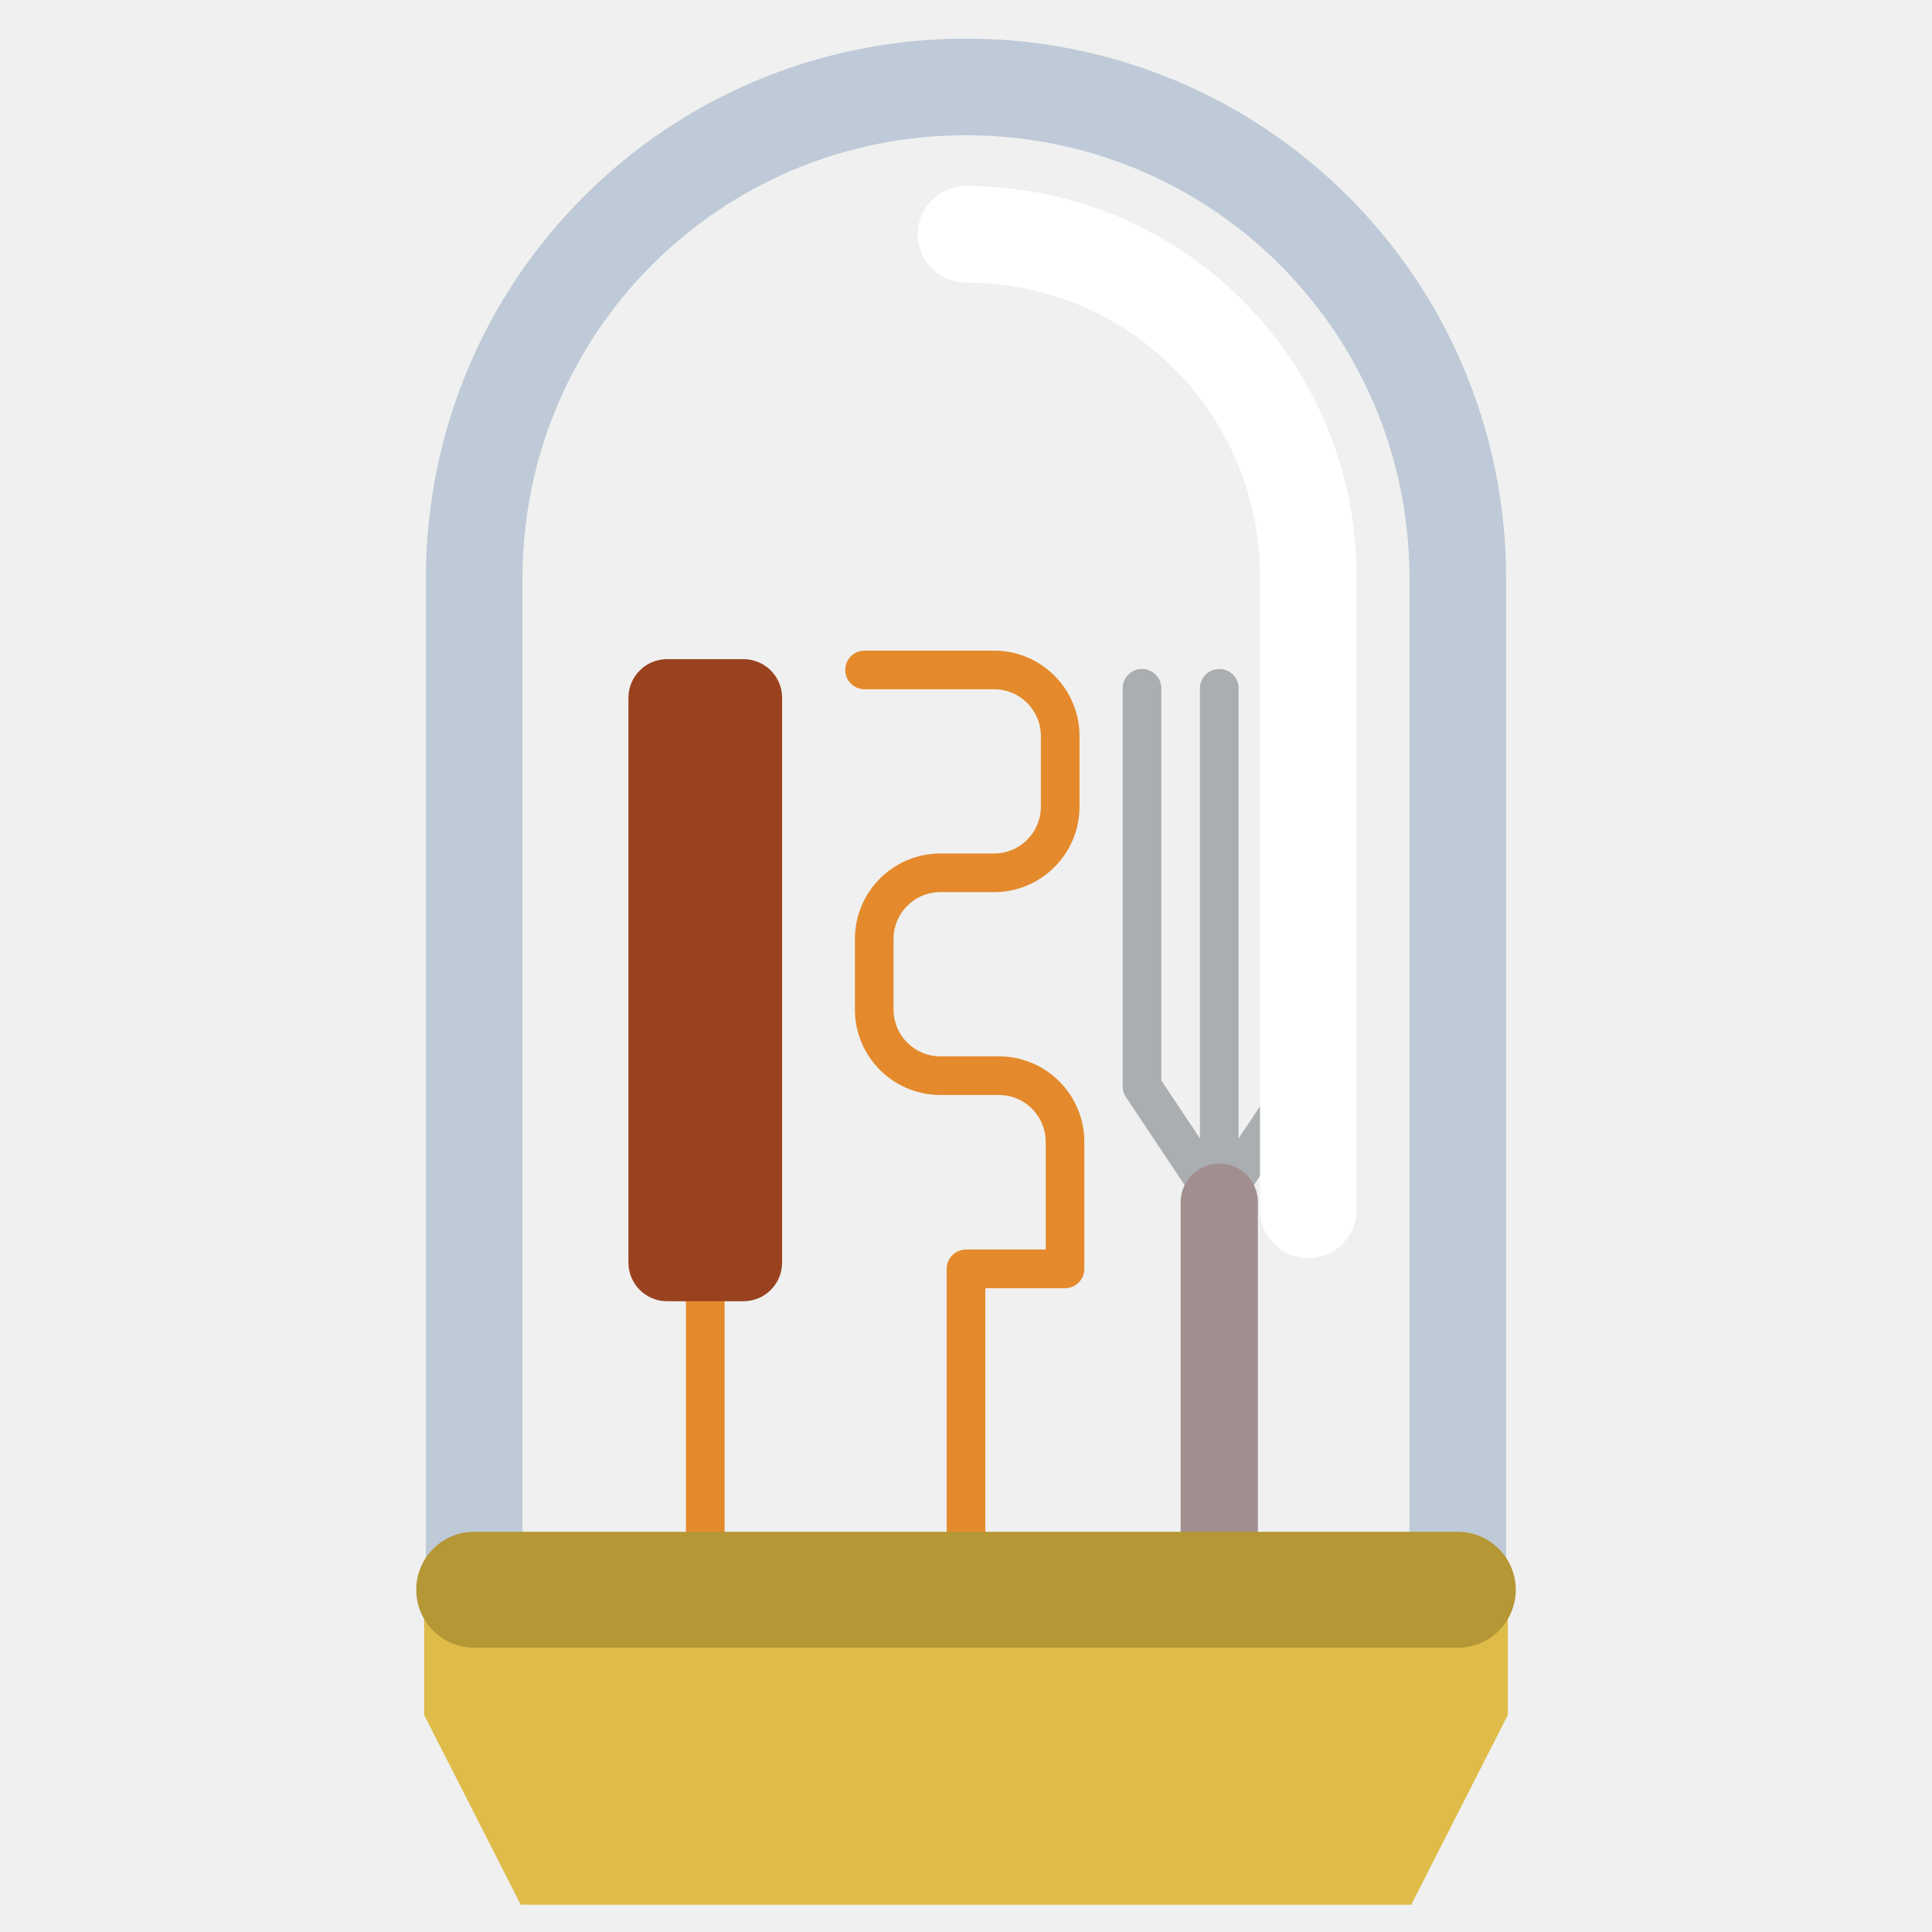
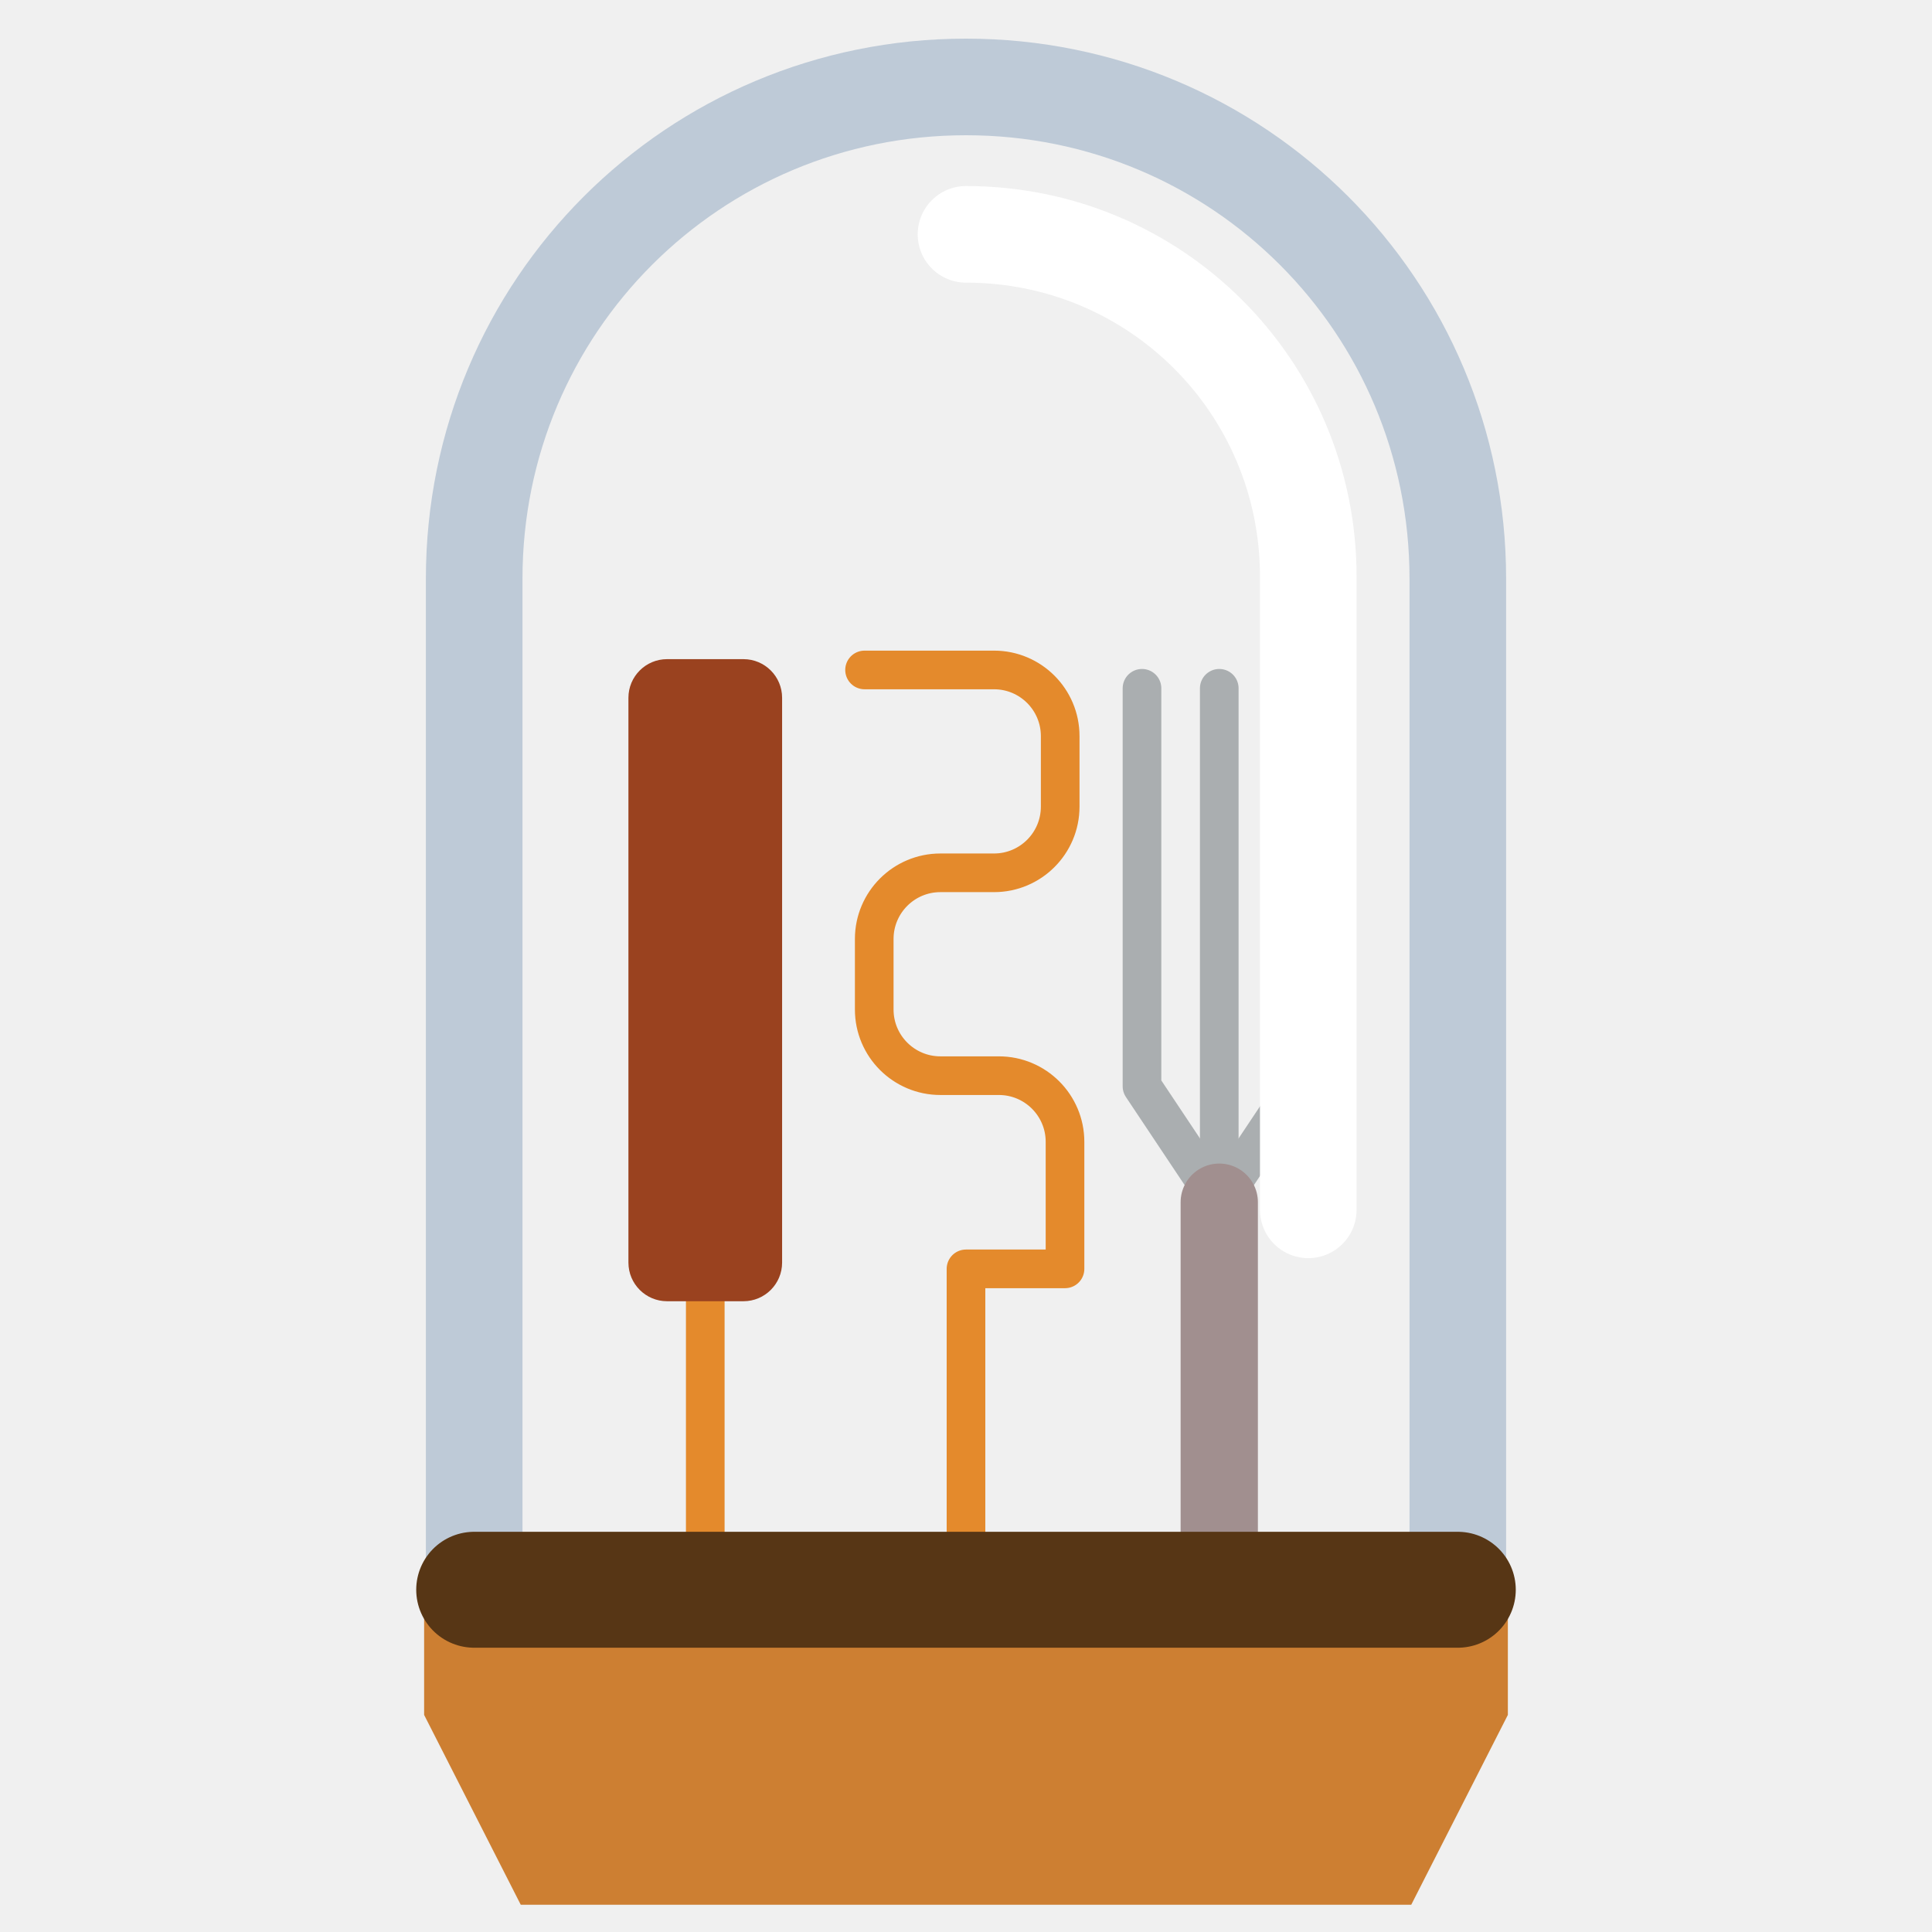
- <svg xmlns="http://www.w3.org/2000/svg" width="100" height="100" viewBox="0 0 100 100" version="1.1" id="svg1">
-   <defs id="defs1">
-     </defs>
+ <svg xmlns="http://www.w3.org/2000/svg" width="100" height="100" viewBox="0 0 100 100" version="1.1" id="svg1" xml:space="preserve">
+   <defs id="defs1" />
  <g id="layer1" transform="matrix(1.177391,0,0,1.177391,-8.966364,-13.87783)">
    <g id="g9" style="stroke:#aaaeb0;stroke-opacity:1">
      <path style="fill:none;fill-opacity:1;fill-rule:evenodd;stroke:#aaaeb0;stroke-width:1.699;stroke-linecap:round;stroke-linejoin:round;stroke-dasharray:none;stroke-opacity:1;paint-order:fill markers stroke" d="M 61.216,64.637 V 42.045" id="path6" />
      <path style="fill:none;fill-opacity:1;fill-rule:evenodd;stroke:#aaaeb0;stroke-width:1.699;stroke-linecap:round;stroke-linejoin:round;stroke-dasharray:none;stroke-opacity:1;paint-order:fill markers stroke" d="m 57.819,42.045 v 17.497 l 3.397,5.096" id="path7" />
      <path style="fill:none;fill-opacity:1;fill-rule:evenodd;stroke:#aaaeb0;stroke-width:1.699;stroke-linecap:round;stroke-linejoin:round;stroke-dasharray:none;stroke-opacity:1;paint-order:fill markers stroke" d="m 64.614,42.045 v 17.497 l -3.397,5.096" id="path8" />
    </g>
    <path style="fill:none;fill-opacity:1;fill-rule:evenodd;stroke:#a18f8f;stroke-width:3.397;stroke-linecap:round;stroke-linejoin:round;stroke-dasharray:none;stroke-opacity:1;paint-order:fill markers stroke" d="M 61.216,81.675 V 64.637" id="path5" />
    <path style="fill:none;fill-opacity:1;fill-rule:evenodd;stroke:#e48a2c;stroke-width:1.699;stroke-linecap:round;stroke-linejoin:round;stroke-dasharray:none;stroke-opacity:1;paint-order:fill markers stroke" d="M 38.62,68.991 V 81.675" id="path4" />
    <rect style="fill:#9a421f;fill-opacity:1;fill-rule:evenodd;stroke:none;stroke-width:1.699;stroke-linecap:round;stroke-linejoin:round;stroke-dasharray:none;stroke-opacity:1;paint-order:fill markers stroke" id="rect3" width="6.756" height="28.227" x="35.242" y="40.764" ry="1.699" />
    <path style="fill:none;fill-opacity:1;fill-rule:evenodd;stroke:#e48a2c;stroke-width:1.699;stroke-linecap:round;stroke-linejoin:round;stroke-dasharray:none;stroke-opacity:1;paint-order:fill markers stroke" d="m 45.623,41.239 h 5.691 a 2.909,2.909 45 0 1 2.909,2.909 l 0,3.1 a 2.909,2.909 135 0 1 -2.909,2.909 l -2.357,0 a 2.909,2.909 135 0 0 -2.909,2.909 v 3.1 a 2.909,2.909 45 0 0 2.909,2.909 l 2.569,0 a 2.909,2.909 45 0 1 2.909,2.909 v 5.584 h -4.353 l -1e-6,14.106" id="path3" />
    <g id="g1" style="stroke-width:4.247;stroke-dasharray:none" transform="translate(0,-3.507005)">
      <path id="rect1" style="fill:none;fill-rule:evenodd;stroke:#becad7;stroke-width:4.247;stroke-linecap:round;stroke-linejoin:round;stroke-dasharray:none;stroke-opacity:1;paint-order:fill markers stroke" d="M 28.461,86.88 V 40.737 c 0,-11.978 9.643,-21.621 21.621,-21.621 11.978,0 21.621,9.643 21.621,21.621 v 46.143 z" />
      <path id="path1" style="fill:none;fill-rule:evenodd;stroke:#ffffff;stroke-width:4.247;stroke-linecap:round;stroke-linejoin:round;stroke-dasharray:none;stroke-opacity:1;paint-order:fill markers stroke" d="m 50.082,25.596 c 8.336,0 15.047,6.711 15.047,15.047 v 27.837" />
    </g>
-     <path id="rect2" style="fill:#dfbc49;fill-rule:evenodd;stroke:#dfbc49;stroke-width:4.401;stroke-linecap:round;paint-order:fill markers stroke" d="m 28.461,83.373 h 43.242 v 3.276 L 68.306,93.323 H 31.858 l -3.397,-6.674 z" />
-     <path style="fill:#dfbc49;fill-opacity:1;fill-rule:evenodd;stroke:#b59736;stroke-width:5.096;stroke-linecap:round;stroke-linejoin:miter;stroke-dasharray:none;stroke-opacity:1;paint-order:fill markers stroke" d="m 28.461,81.675 43.242,10e-7" id="path2" />
+     <path id="rect2" style="fill:#cd7f32;fill-rule:evenodd;stroke:#cd7f32;stroke-width:4.401;stroke-linecap:round;paint-order:fill markers stroke;fill-opacity:1;stroke-opacity:1" d="m 28.461,83.373 h 43.242 v 3.276 L 68.306,93.323 H 31.858 l -3.397,-6.674 z" />
+     <path style="fill:#dfbc49;fill-opacity:1;fill-rule:evenodd;stroke:#573615;stroke-width:5.096;stroke-linecap:round;stroke-linejoin:miter;stroke-dasharray:none;stroke-opacity:1;paint-order:fill markers stroke" d="m 28.461,81.675 43.242,10e-7" id="path2" />
  </g>
</svg>
